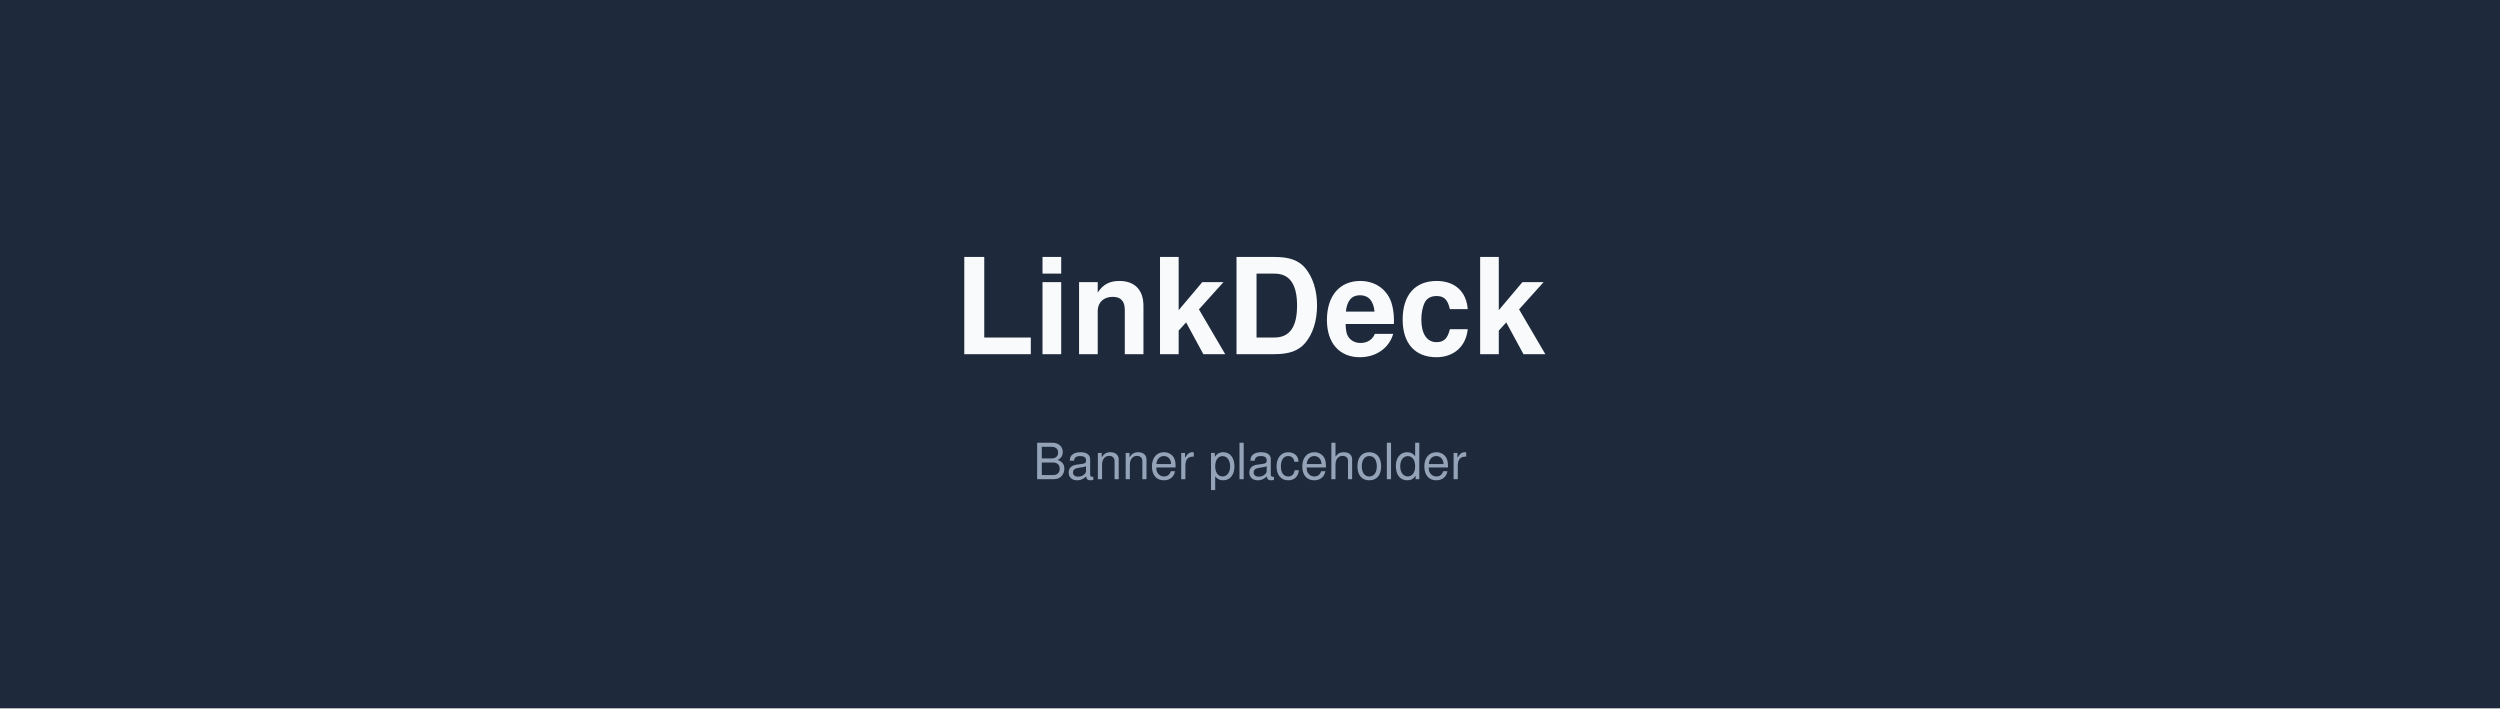
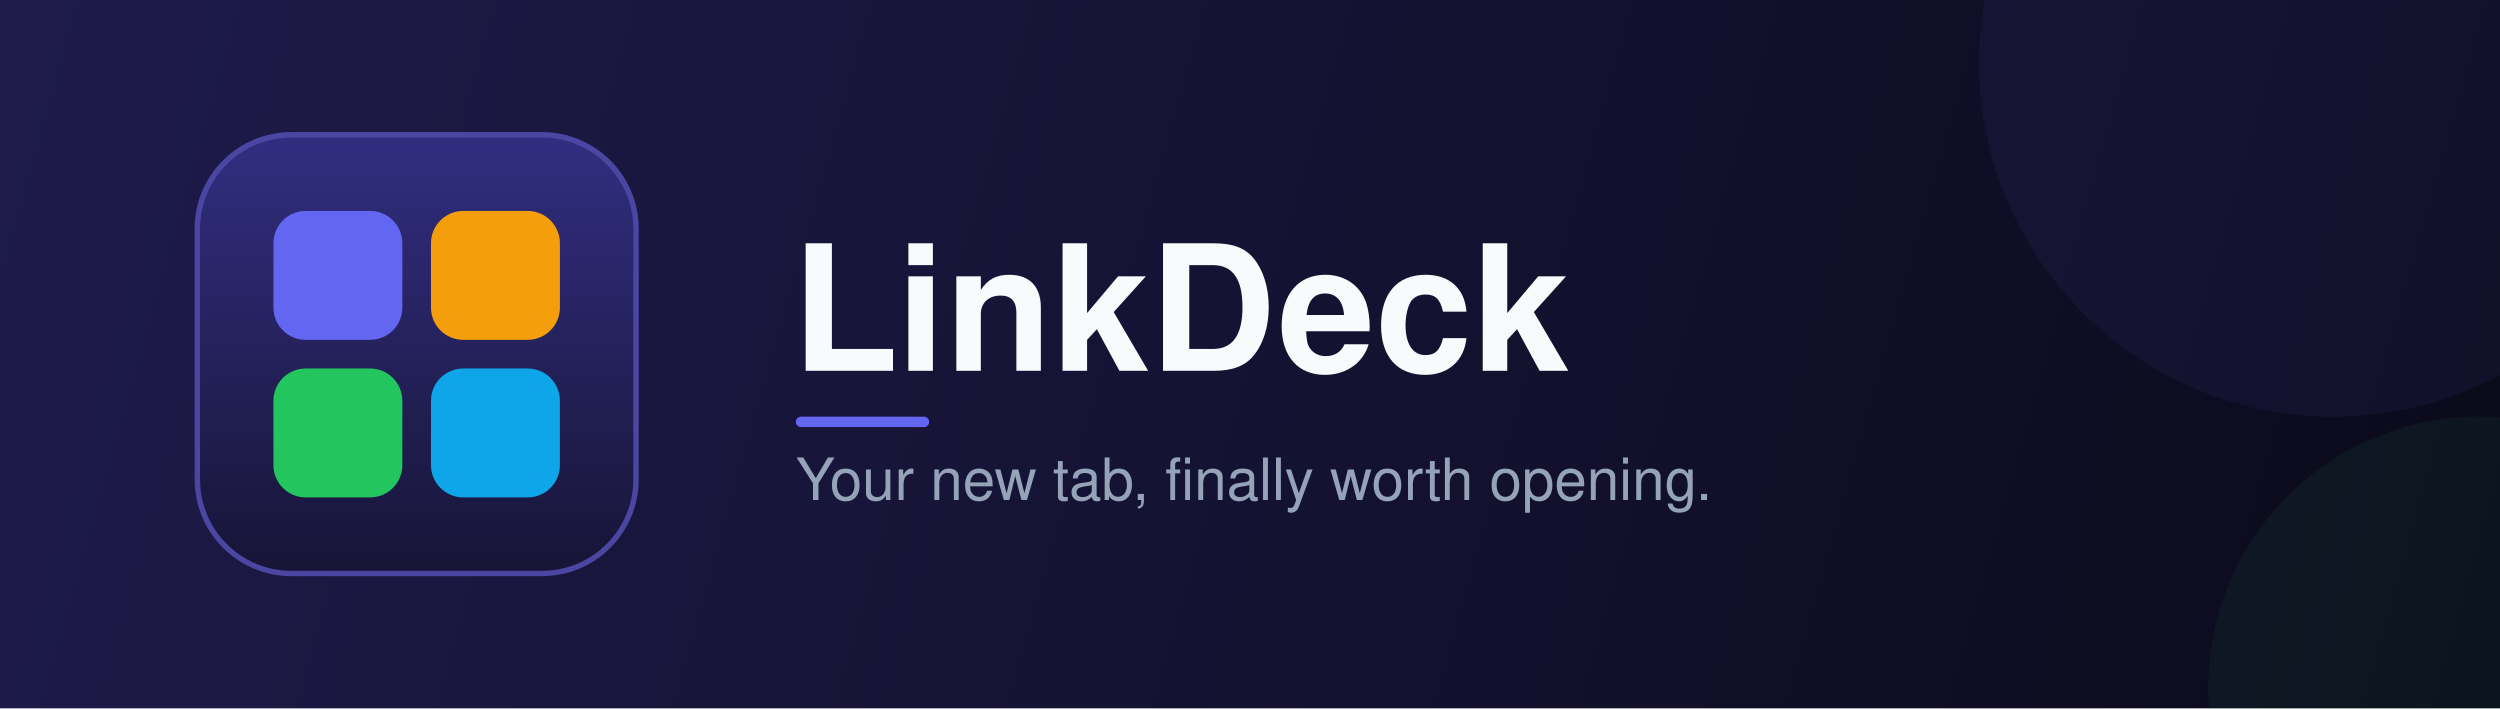
- <svg xmlns="http://www.w3.org/2000/svg" width="1200" height="340" viewBox="0 0 1200 340" role="img" aria-labelledby="title">
-   <rect width="1200" height="340" fill="#1e293b" />
-   <text x="600" y="170" fill="#f8fafc" font-family="-apple-system, 'Segoe UI', Helvetica, Arial, sans-serif" font-size="64" font-weight="700" text-anchor="middle">LinkDeck</text>
-   <text x="600" y="230" fill="#94a3b8" font-family="-apple-system, 'Segoe UI', Helvetica, Arial, sans-serif" font-size="24" text-anchor="middle">Banner placeholder</text>
+ <svg xmlns="http://www.w3.org/2000/svg" width="1200" height="340" viewBox="0 0 1200 340" role="img" aria-labelledby="title desc">
+   <defs>
+     <linearGradient id="pageBg" x1="0" y1="0" x2="1200" y2="340" gradientUnits="userSpaceOnUse">
+       <stop offset="0" stop-color="#1e1b4b" />
+       <stop offset="1" stop-color="#0b0a1a" />
+     </linearGradient>
+     <linearGradient id="iconBg" x1="0" y1="0" x2="0" y2="1">
+       <stop offset="0" stop-color="#312e81" />
+       <stop offset="1" stop-color="#171436" />
+     </linearGradient>
+   </defs>
+   <rect width="1200" height="340" fill="url(#pageBg)" />
+   <circle cx="1120" cy="30" r="170" fill="#6366f1" opacity="0.07" />
+   <circle cx="1190" cy="330" r="130" fill="#22c55e" opacity="0.06" />
+   <g transform="translate(90,60) scale(1.71875)">
+     <rect x="2" y="2" width="124" height="124" rx="27" fill="url(#iconBg)" />
+     <rect x="2.75" y="2.75" width="122.5" height="122.5" rx="26.25" fill="none" stroke="#4c46a3" stroke-width="1.5" />
+     <rect x="24" y="24" width="36" height="36" rx="9" fill="#6366f1" />
+     <rect x="68" y="24" width="36" height="36" rx="9" fill="#f59e0b" />
+     <rect x="24" y="68" width="36" height="36" rx="9" fill="#22c55e" />
+     <rect x="68" y="68" width="36" height="36" rx="9" fill="#0ea5e9" />
+   </g>
+   <text x="380" y="178" fill="#f8fafc" font-family="-apple-system, 'Segoe UI', Helvetica, Arial, sans-serif" font-size="84" font-weight="700">LinkDeck</text>
+   <rect x="382" y="200" width="64" height="5" rx="2.5" fill="#6366f1" />
+   <text x="382" y="240" fill="#94a3b8" font-family="-apple-system, 'Segoe UI', Helvetica, Arial, sans-serif" font-size="28" font-weight="400">Your new tab, finally worth opening.</text>
</svg>
